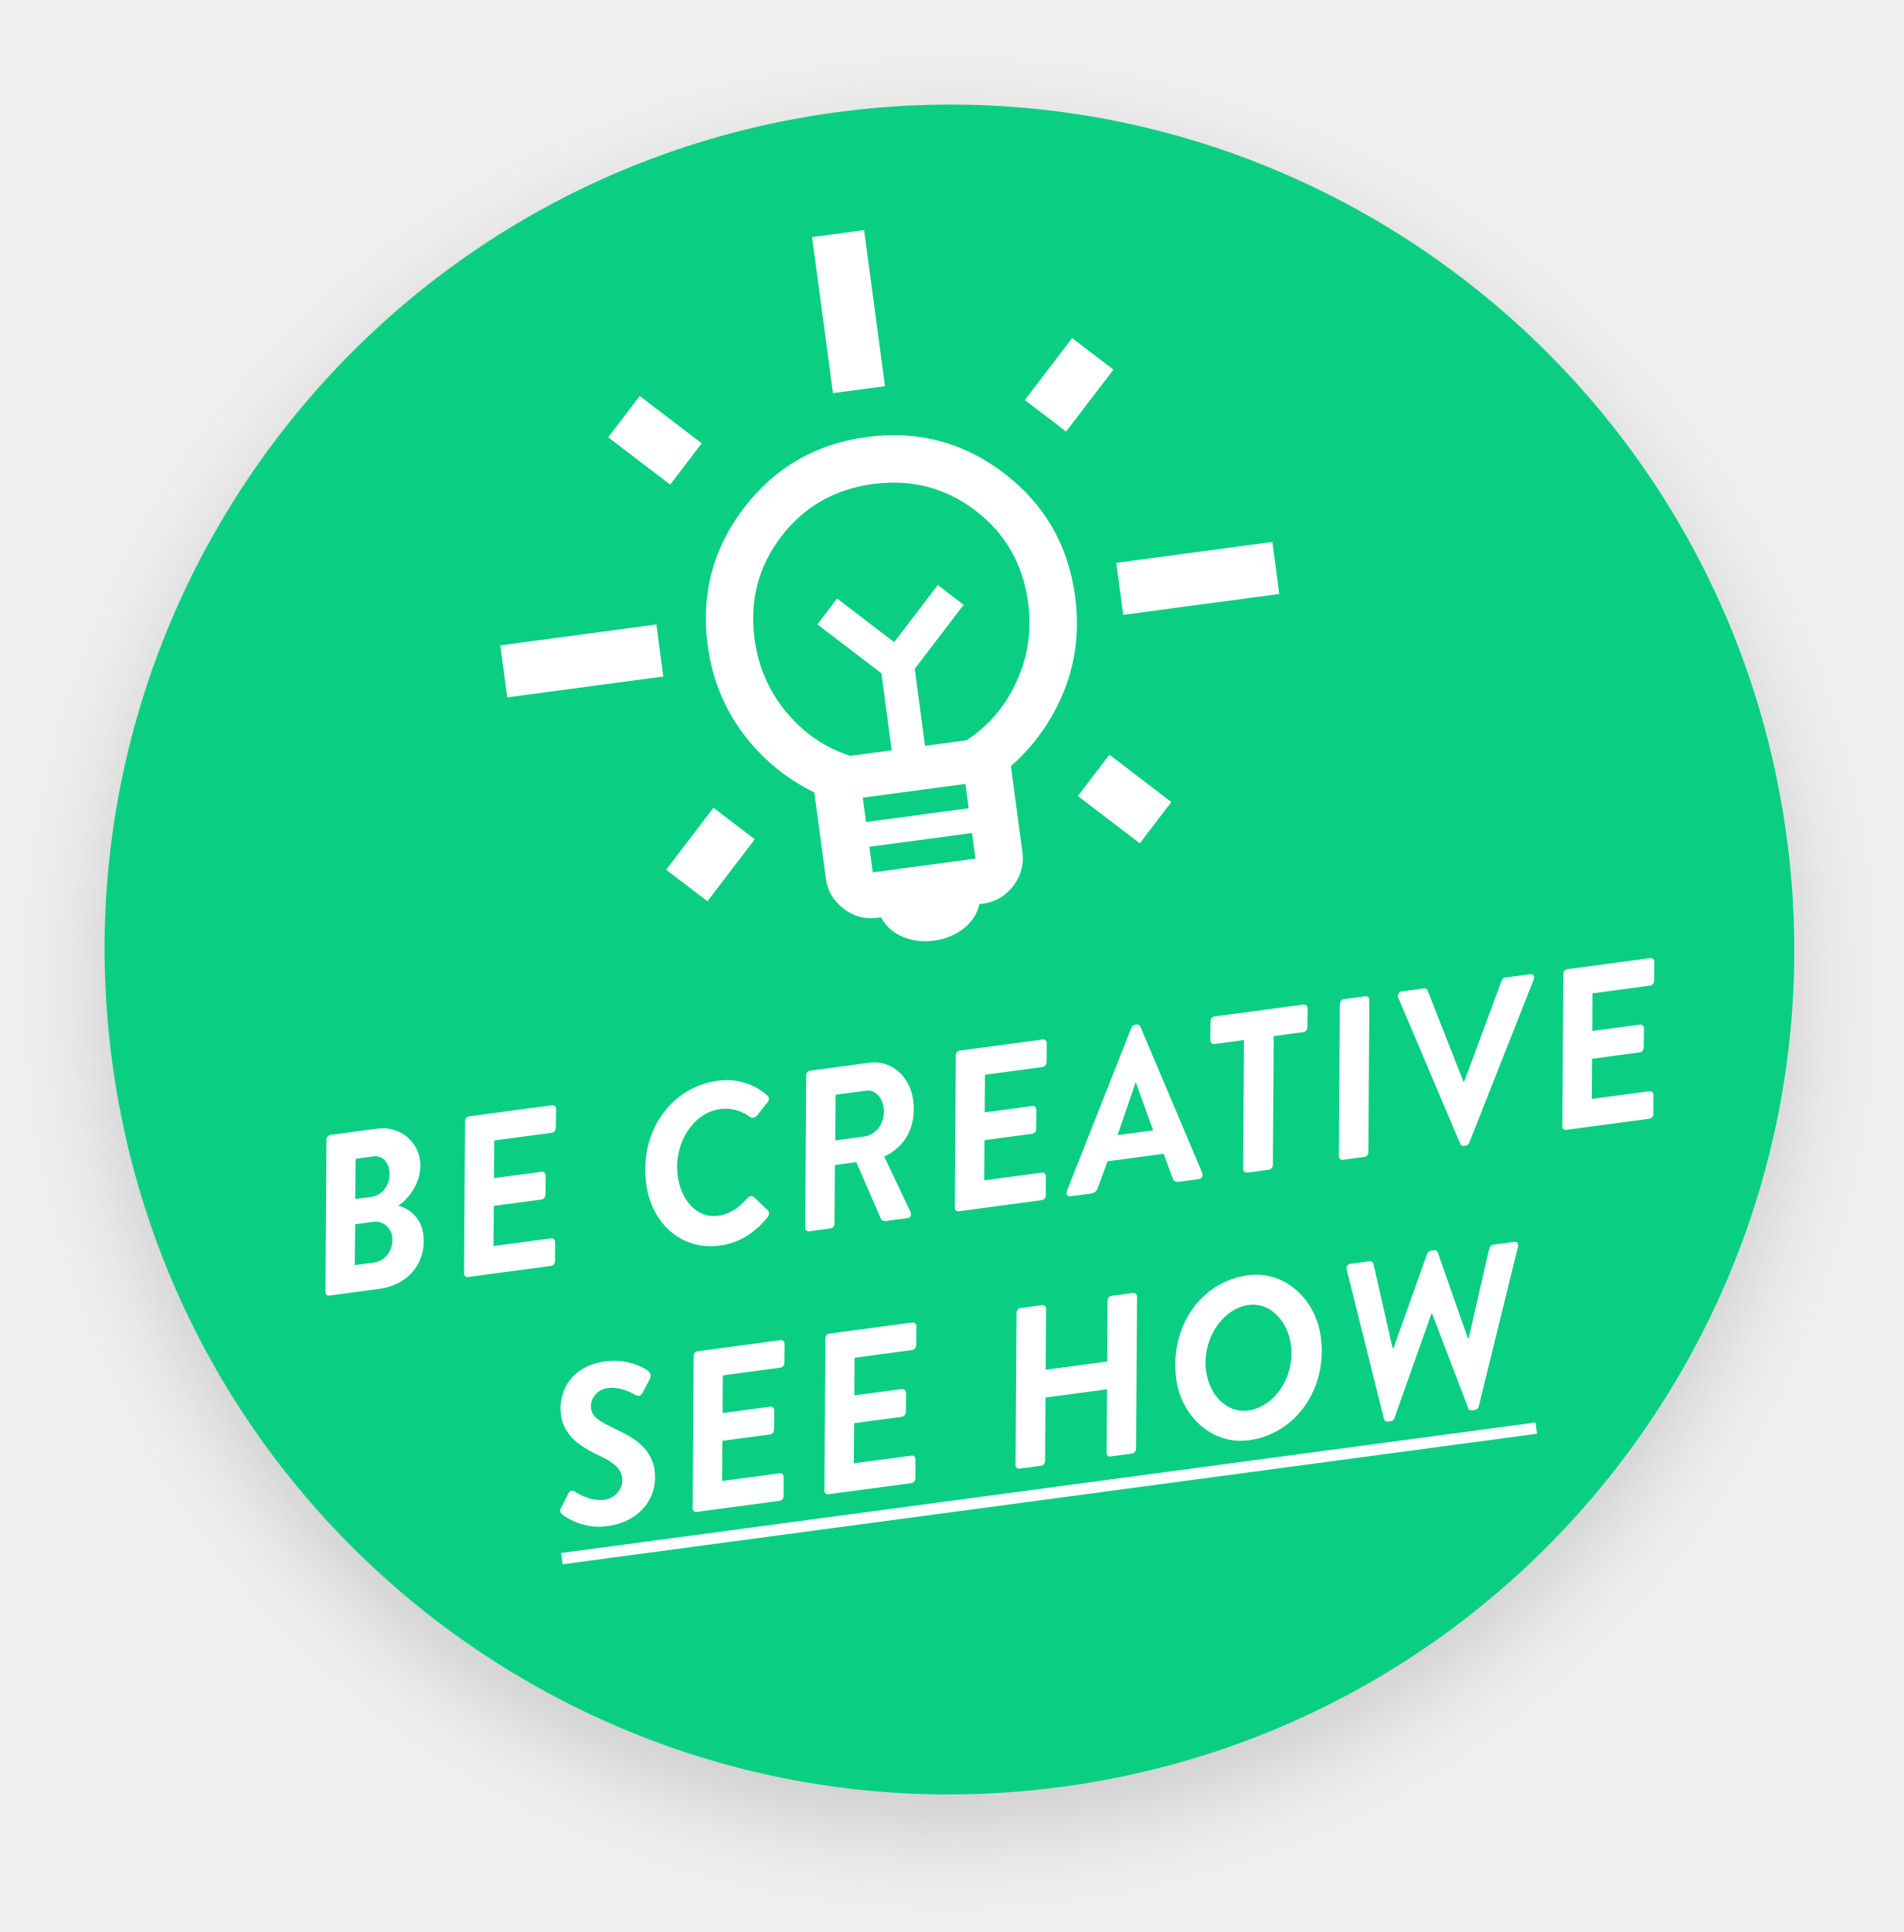
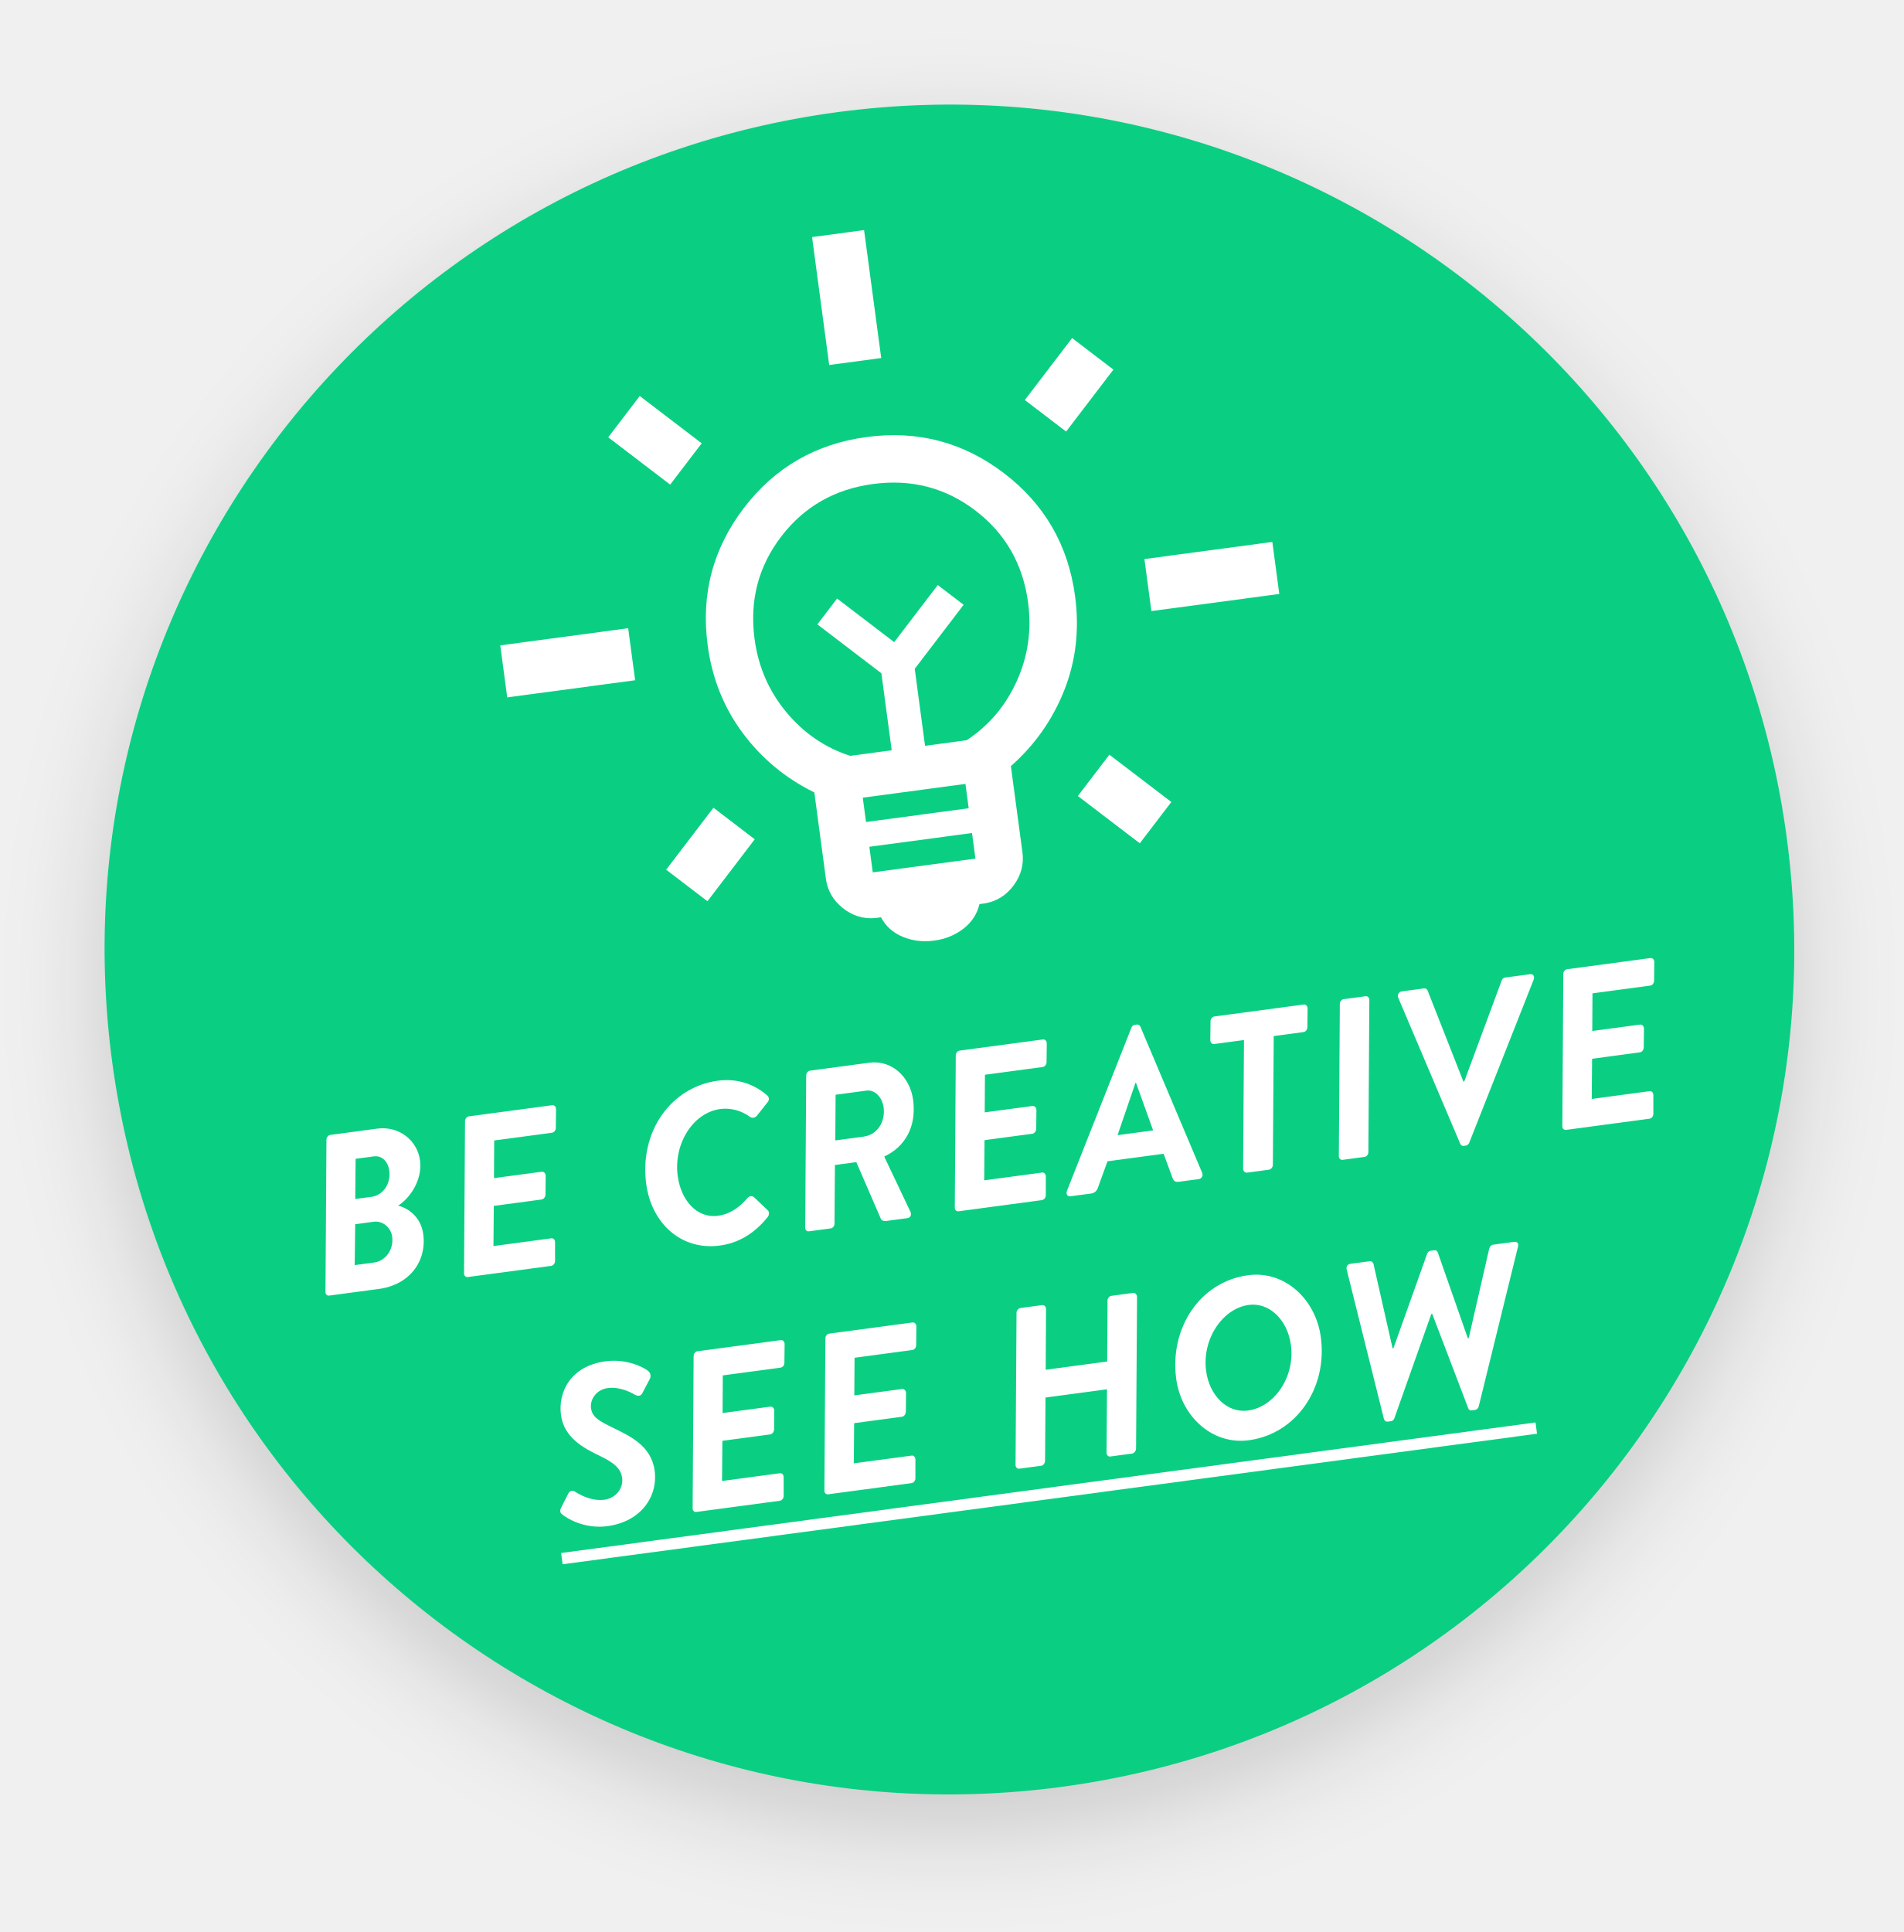
<svg xmlns="http://www.w3.org/2000/svg" width="134" height="136" viewBox="0 0 134 136" fill="none">
  <g filter="url(#filter0_d_3529_467)">
    <g clip-path="url(#clip0_3529_467)">
      <rect y="15.792" width="118.941" height="118.941" rx="59.471" transform="rotate(-7.62967 0 15.7918)" fill="#0ACF83" />
      <mask id="mask0_3529_467" style="mask-type:alpha" maskUnits="userSpaceOnUse" x="39" y="24" width="49" height="49">
        <rect x="39.674" y="30.377" width="42.205" height="42.205" transform="rotate(-7.63 39.6741 30.3774)" fill="#D9D9D9" />
      </mask>
      <g mask="url(#mask0_3529_467)">
        <path d="M65.766 66.213C64.977 66.318 64.241 66.23 63.556 65.946C62.872 65.663 62.359 65.205 62.019 64.571L61.612 64.626C60.77 64.698 60.008 64.463 59.329 63.919C58.65 63.376 58.254 62.686 58.142 61.851L57.329 55.783C55.306 54.79 53.627 53.397 52.292 51.605C50.956 49.812 50.132 47.754 49.821 45.43C49.34 41.84 50.188 38.618 52.365 35.765C54.541 32.911 57.425 31.244 61.015 30.763C64.605 30.282 67.827 31.131 70.682 33.311C73.536 35.49 75.204 38.375 75.685 41.965C75.999 44.307 75.745 46.515 74.925 48.588C74.105 50.66 72.852 52.441 71.166 53.93L71.979 59.997C72.091 60.832 71.889 61.602 71.375 62.306C70.86 63.009 70.189 63.437 69.362 63.588L68.955 63.642C68.789 64.344 68.411 64.921 67.822 65.375C67.233 65.829 66.547 66.108 65.766 66.213ZM61.443 61.408L68.671 60.44L68.43 58.639L61.202 59.607L61.443 61.408ZM60.968 57.864L68.196 56.896L67.967 55.182L60.739 56.151L60.968 57.864ZM59.854 53.206L62.776 52.815L62.05 47.394L57.543 43.952L58.932 42.133L62.951 45.202L66.02 41.183L67.839 42.573L64.397 47.08L65.123 52.5L68.046 52.109C69.603 51.092 70.78 49.708 71.575 47.958C72.371 46.208 72.638 44.359 72.377 42.411C72.015 39.709 70.781 37.553 68.674 35.943C66.567 34.333 64.162 33.709 61.461 34.071C58.76 34.432 56.604 35.667 54.994 37.774C53.384 39.882 52.76 42.286 53.122 44.988C53.383 46.936 54.128 48.65 55.356 50.13C56.584 51.609 58.083 52.635 59.854 53.206Z" fill="white" />
      </g>
      <path d="M22.913 90.93L22.982 80.234C22.977 80.073 23.1 79.912 23.259 79.89L26.557 79.448C28.096 79.242 29.381 80.281 29.568 81.677C29.763 83.135 28.772 84.414 28.026 84.869C28.71 85.036 29.631 85.639 29.796 86.876C30.053 88.795 28.821 90.445 26.68 90.732L23.176 91.201C23.017 91.223 22.903 91.093 22.913 90.93ZM25.009 84.402L26.151 84.249C26.991 84.136 27.526 83.306 27.405 82.402C27.318 81.752 26.873 81.327 26.319 81.401L25.034 81.573L25.009 84.402ZM24.971 89.056L26.335 88.874C27.159 88.763 27.728 87.944 27.609 87.056C27.517 86.374 26.908 85.923 26.321 86.002L25.005 86.178L24.971 89.056ZM32.669 89.623L32.738 78.927C32.733 78.766 32.856 78.605 32.999 78.586L38.867 77.8C39.025 77.778 39.139 77.908 39.145 78.069L39.129 79.395C39.134 79.556 39.01 79.717 38.852 79.739L34.792 80.282L34.776 82.932L38.138 82.482C38.28 82.463 38.41 82.591 38.416 82.751L38.402 84.093C38.394 84.272 38.268 84.418 38.125 84.437L34.763 84.887L34.739 87.715L38.814 87.169C38.973 87.148 39.071 87.28 39.076 87.441L39.076 88.765C39.082 88.925 38.958 89.087 38.799 89.109L32.932 89.895C32.773 89.916 32.659 89.786 32.669 89.623ZM45.495 83.353C44.996 79.626 47.259 76.514 50.542 76.074C51.969 75.883 53.18 76.367 54.042 77.139C54.154 77.253 54.164 77.445 54.038 77.591L53.292 78.531C53.139 78.713 52.931 78.725 52.769 78.601C52.303 78.26 51.568 77.954 50.696 78.071C48.793 78.326 47.407 80.514 47.711 82.781C47.936 84.462 49.033 85.784 50.556 85.581C51.476 85.457 52.128 84.902 52.603 84.354C52.786 84.152 52.965 84.16 53.113 84.302L54.075 85.222C54.17 85.322 54.15 85.535 54.053 85.661C53.086 86.872 51.944 87.509 50.676 87.679C47.932 88.047 45.861 86.08 45.495 83.353ZM56.687 86.406L56.756 75.71C56.751 75.549 56.874 75.387 57.017 75.368L61.203 74.807C62.758 74.599 64.062 75.781 64.281 77.414C64.54 79.349 63.693 80.737 62.25 81.415L64.094 85.3C64.185 85.498 64.118 85.717 63.88 85.749L62.373 85.951C62.215 85.972 62.063 85.928 61.99 85.744L60.285 81.807L58.778 82.009L58.749 86.129C58.754 86.29 58.631 86.452 58.488 86.471L56.95 86.677C56.791 86.698 56.677 86.569 56.687 86.406ZM58.805 80.278L60.787 80.013C61.786 79.879 62.339 78.949 62.206 77.95C62.11 77.237 61.585 76.693 60.998 76.772L58.826 77.063L58.805 80.278ZM67.218 84.995L67.286 74.299C67.281 74.139 67.404 73.977 67.547 73.958L73.415 73.172C73.573 73.15 73.688 73.28 73.693 73.441L73.677 74.767C73.682 74.928 73.559 75.09 73.4 75.111L69.34 75.655L69.324 78.304L72.686 77.854C72.829 77.835 72.959 77.963 72.964 78.123L72.95 79.465C72.942 79.644 72.816 79.79 72.673 79.809L69.311 80.259L69.287 83.088L73.362 82.541C73.521 82.52 73.619 82.652 73.625 82.813L73.624 84.137C73.63 84.298 73.506 84.459 73.348 84.481L67.48 85.267C67.322 85.288 67.207 85.158 67.218 84.995ZM75.36 84.211C75.138 84.241 75.031 84.045 75.115 83.824L79.648 72.353C79.697 72.233 79.767 72.159 79.894 72.142L80.037 72.123C80.148 72.108 80.238 72.177 80.282 72.268L84.63 82.55C84.721 82.747 84.606 82.973 84.384 83.002L83.004 83.187C82.766 83.219 82.629 83.157 82.549 82.925L81.917 81.218L77.968 81.747L77.284 83.63C77.226 83.8 77.073 83.982 76.819 84.016L75.36 84.211ZM78.675 79.909L81.18 79.573L79.972 76.216L79.94 76.22L78.675 79.909ZM87.515 82.276L87.576 73.212L85.483 73.492C85.324 73.513 85.21 73.383 85.205 73.223L85.221 71.897C85.216 71.736 85.339 71.574 85.482 71.555L91.778 70.712C91.936 70.691 92.05 70.821 92.056 70.981L92.04 72.307C92.045 72.468 91.921 72.63 91.763 72.651L89.67 72.931L89.609 81.996C89.614 82.156 89.475 82.32 89.332 82.34L87.793 82.546C87.651 82.565 87.521 82.437 87.515 82.276ZM94.255 81.373L94.324 70.677C94.319 70.517 94.442 70.355 94.585 70.336L96.139 70.128C96.282 70.109 96.412 70.236 96.401 70.399L96.333 81.095C96.338 81.256 96.215 81.418 96.072 81.437L94.518 81.645C94.375 81.664 94.245 81.536 94.255 81.373ZM102.803 80.519L98.439 70.239C98.348 70.041 98.479 69.814 98.686 69.787L100.255 69.576C100.367 69.561 100.474 69.644 100.501 69.721L103.022 76.131L103.086 76.122L105.718 69.022C105.755 68.936 105.822 68.831 105.949 68.814L107.725 68.576C107.947 68.546 108.054 68.741 107.97 68.962L103.437 80.434C103.402 80.535 103.302 80.629 103.191 80.644L103.048 80.663C102.921 80.68 102.847 80.61 102.803 80.519ZM109.989 79.266L110.057 68.57C110.052 68.409 110.176 68.247 110.318 68.228L116.186 67.442C116.344 67.421 116.459 67.551 116.464 67.712L116.448 69.037C116.453 69.198 116.33 69.36 116.171 69.381L112.111 69.925L112.095 72.575L115.457 72.124C115.6 72.105 115.73 72.233 115.735 72.394L115.721 73.736C115.713 73.914 115.587 74.06 115.444 74.079L112.083 74.53L112.058 77.358L116.133 76.812C116.292 76.791 116.39 76.923 116.396 77.084L116.396 78.407C116.401 78.568 116.277 78.73 116.119 78.751L110.251 79.537C110.093 79.558 109.978 79.428 109.989 79.266Z" fill="white" />
      <path d="M39.574 106.6C39.466 106.517 39.368 106.385 39.51 106.124L40.008 105.137C40.12 104.896 40.349 104.914 40.491 105.008C40.738 105.168 41.6 105.699 42.568 105.569C43.281 105.473 43.905 104.825 43.798 104.032C43.705 103.334 43.167 102.938 42.201 102.47C41.063 101.929 39.705 101.19 39.492 99.605C39.28 98.019 40.145 96.159 42.635 95.826C44.109 95.628 45.29 96.245 45.595 96.478C45.811 96.643 45.857 96.863 45.728 97.106L45.226 98.061C45.125 98.269 44.921 98.312 44.675 98.168C44.394 97.995 43.599 97.602 42.79 97.71C41.981 97.818 41.525 98.509 41.608 99.127C41.693 99.762 42.163 100.022 43.2 100.528C44.34 101.086 45.852 101.771 46.086 103.516C46.335 105.371 45.1 107.119 42.753 107.433C41.119 107.652 39.866 106.851 39.574 106.6ZM48.762 106.16L48.831 95.464C48.825 95.303 48.949 95.141 49.092 95.122L54.959 94.336C55.118 94.315 55.232 94.445 55.237 94.606L55.221 95.932C55.227 96.092 55.103 96.254 54.945 96.275L50.885 96.819L50.868 99.469L54.23 99.019C54.373 98.999 54.503 99.127 54.509 99.288L54.495 100.63C54.486 100.808 54.361 100.954 54.218 100.974L50.856 101.424L50.831 104.252L54.907 103.706C55.065 103.685 55.164 103.817 55.169 103.978L55.169 105.302C55.174 105.462 55.051 105.624 54.892 105.645L49.025 106.431C48.866 106.453 48.752 106.323 48.762 106.16ZM58.038 104.917L58.107 94.221C58.101 94.061 58.225 93.899 58.368 93.88L64.235 93.094C64.394 93.073 64.508 93.203 64.513 93.363L64.497 94.689C64.503 94.85 64.379 95.012 64.221 95.033L60.161 95.577L60.144 98.226L63.506 97.776C63.649 97.757 63.779 97.885 63.785 98.045L63.771 99.387C63.762 99.566 63.636 99.712 63.494 99.731L60.132 100.181L60.107 103.01L64.183 102.464C64.341 102.442 64.44 102.575 64.445 102.735L64.445 104.059C64.45 104.22 64.327 104.382 64.168 104.403L58.3 105.189C58.142 105.21 58.028 105.08 58.038 104.917ZM71.495 103.115L71.563 92.419C71.558 92.258 71.697 92.094 71.84 92.075L73.362 91.871C73.521 91.85 73.635 91.98 73.641 92.141L73.617 96.422L77.946 95.842L77.97 91.561C77.965 91.4 78.088 91.238 78.247 91.217L79.769 91.013C79.912 90.994 80.042 91.122 80.047 91.282L79.979 101.978C79.969 102.141 79.845 102.303 79.702 102.322L78.164 102.528C78.005 102.549 77.907 102.417 77.901 102.256L77.934 97.797L73.604 98.377L73.572 102.836C73.562 102.999 73.454 103.159 73.295 103.18L71.757 103.386C71.614 103.405 71.484 103.277 71.495 103.115ZM82.805 97.063C82.325 93.479 84.488 90.219 87.865 89.767C90.434 89.423 92.625 91.438 92.987 94.134C93.465 97.702 91.266 100.934 87.92 101.383C85.335 101.729 83.158 99.696 82.805 97.063ZM87.866 99.291C89.706 99.045 91.183 96.942 90.88 94.674C90.65 92.962 89.41 91.659 87.904 91.86C86.08 92.105 84.609 94.255 84.91 96.507C85.139 98.22 86.375 99.491 87.866 99.291ZM97.428 99.883L94.811 89.385C94.75 89.168 94.871 88.99 95.062 88.964L96.441 88.78C96.552 88.765 96.662 88.863 96.693 88.972L98.037 94.91L98.101 94.901L100.471 88.256C100.506 88.154 100.591 88.062 100.718 88.045L100.971 88.011C101.098 87.994 101.188 88.063 101.217 88.156L103.334 94.2L103.398 94.192L104.844 87.88C104.877 87.763 104.989 87.635 105.1 87.62L106.607 87.418C106.813 87.39 106.929 87.536 106.864 87.771L104.105 98.989C104.074 99.122 103.96 99.234 103.849 99.249L103.611 99.281C103.484 99.298 103.394 99.229 103.366 99.136L100.828 92.486L100.765 92.494L98.164 99.833C98.129 99.934 98.061 100.024 97.918 100.043L97.696 100.073C97.569 100.09 97.461 100.008 97.428 99.883Z" fill="white" />
      <path d="M39.503 109.321L108.1 100.132L108.206 100.925L39.609 110.114L39.503 109.321Z" fill="white" />
      <g clip-path="url(#clip1_3529_467)">
-         <path d="M35.709 49.091L35.219 45.429L46.206 43.957L46.696 47.62L35.709 49.091ZM47.18 34.113L42.819 30.783L45.039 27.876L49.4 31.206L47.18 34.113ZM58.641 27.675L57.169 16.688L60.831 16.198L62.303 27.184L58.641 27.675ZM75.054 30.379L72.147 28.159L75.477 23.798L78.384 26.018L75.054 30.379ZM79.076 43.282L78.585 39.62L89.572 38.148L90.062 41.81L79.076 43.282ZM80.242 59.363L75.881 56.033L78.101 53.126L82.462 56.456L80.242 59.363ZM49.804 63.441L46.897 61.221L50.227 56.86L53.134 59.08L49.804 63.441Z" fill="white" />
+         <path d="M35.709 49.091L35.219 45.429L44.223 44.223L44.714 47.885L35.709 49.091ZM47.18 34.113L42.819 30.783L45.039 27.876L49.4 31.206L47.18 34.113ZM58.375 25.693L57.169 16.688L60.831 16.198L62.037 25.202L58.375 25.693ZM75.054 30.379L72.147 28.159L75.477 23.798L78.384 26.018L75.054 30.379ZM81.058 43.016L80.567 39.354L89.572 38.148L90.062 41.81L81.058 43.016ZM80.242 59.363L75.881 56.033L78.101 53.126L82.462 56.456L80.242 59.363ZM49.804 63.441L46.897 61.221L50.227 56.86L53.134 59.08L49.804 63.441Z" fill="white" />
      </g>
    </g>
  </g>
  <defs>
    <filter id="filter0_d_3529_467" x="-7.136" y="-4.758" width="147.953" height="147.953" filterUnits="userSpaceOnUse" color-interpolation-filters="sRGB">
      <feFlood flood-opacity="0" result="BackgroundImageFix" />
      <feColorMatrix in="SourceAlpha" type="matrix" values="0 0 0 0 0 0 0 0 0 0 0 0 0 0 0 0 0 0 127 0" result="hardAlpha" />
      <feOffset dy="2.379" />
      <feGaussianBlur stdDeviation="3.568" />
      <feColorMatrix type="matrix" values="0 0 0 0 0 0 0 0 0 0 0 0 0 0 0 0 0 0 0.16 0" />
      <feBlend mode="normal" in2="BackgroundImageFix" result="effect1_dropShadow_3529_467" />
      <feBlend mode="normal" in="SourceGraphic" in2="effect1_dropShadow_3529_467" result="shape" />
    </filter>
    <clipPath id="clip0_3529_467">
      <rect y="15.792" width="118.941" height="118.941" rx="59.471" transform="rotate(-7.62967 0 15.7918)" fill="white" />
    </clipPath>
    <clipPath id="clip1_3529_467">
      <rect width="55" height="46.129" fill="white" transform="translate(31.644 19.9467) rotate(-7.63)" />
    </clipPath>
  </defs>
</svg>
